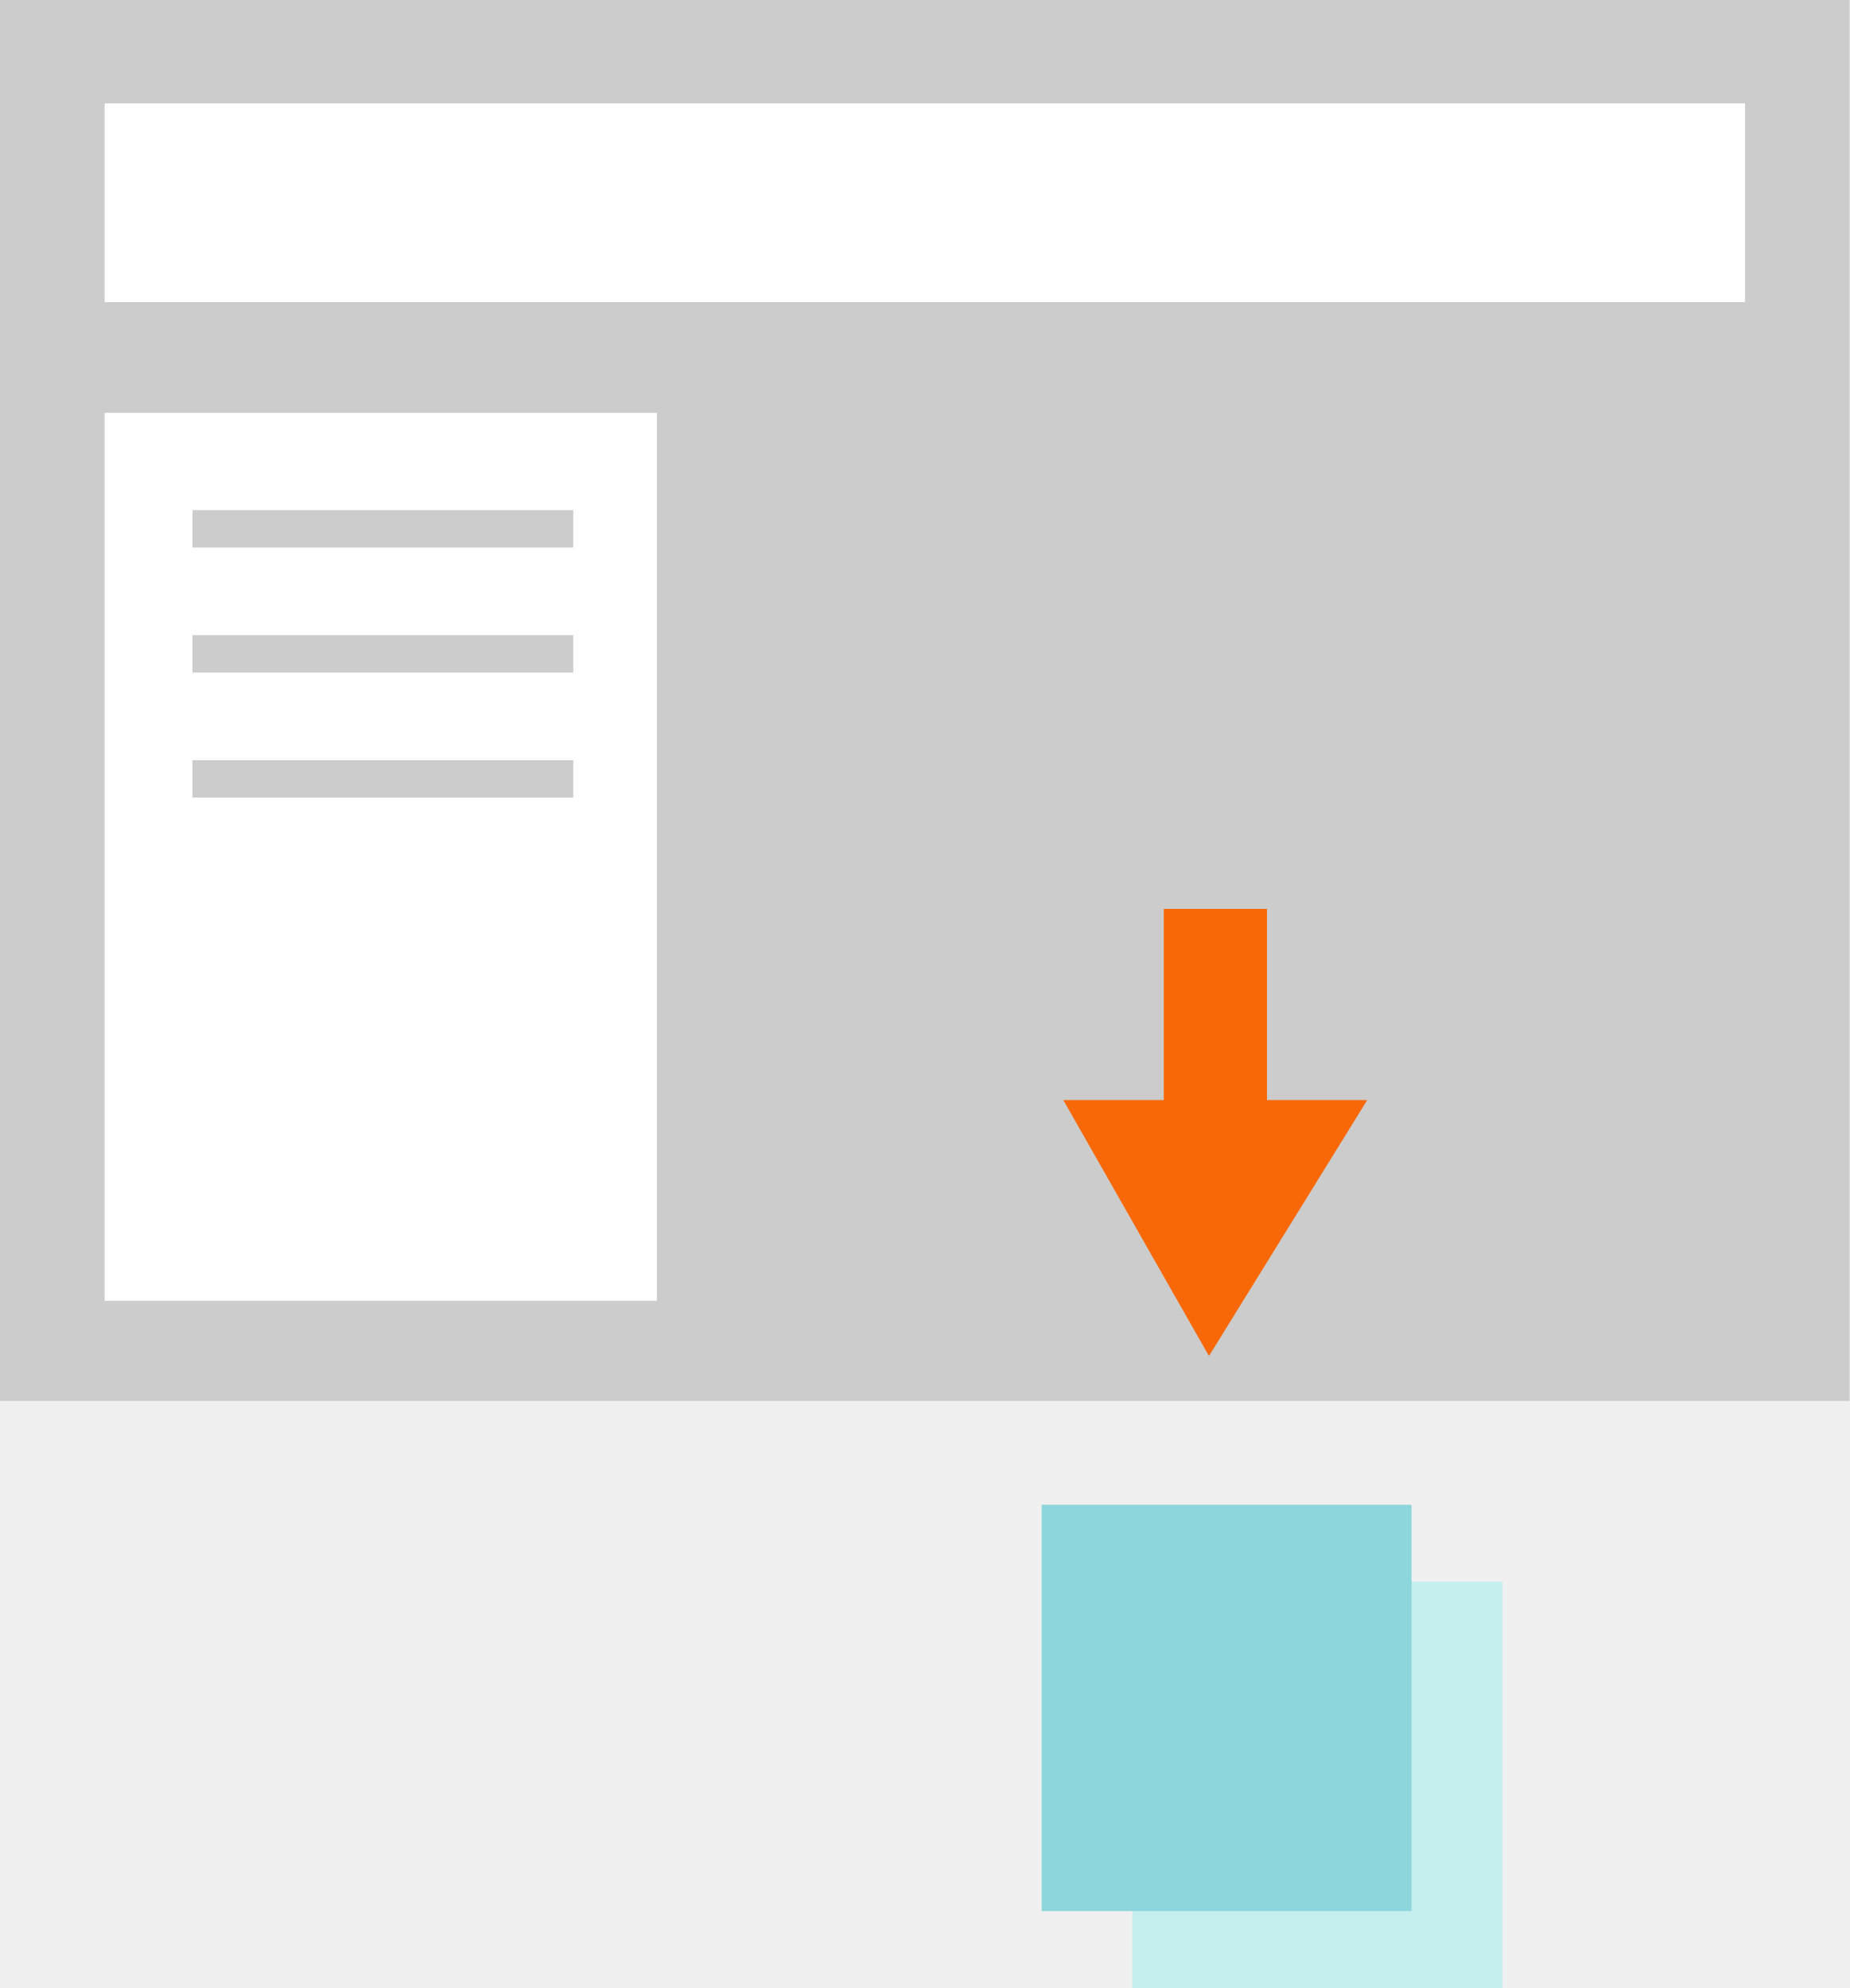
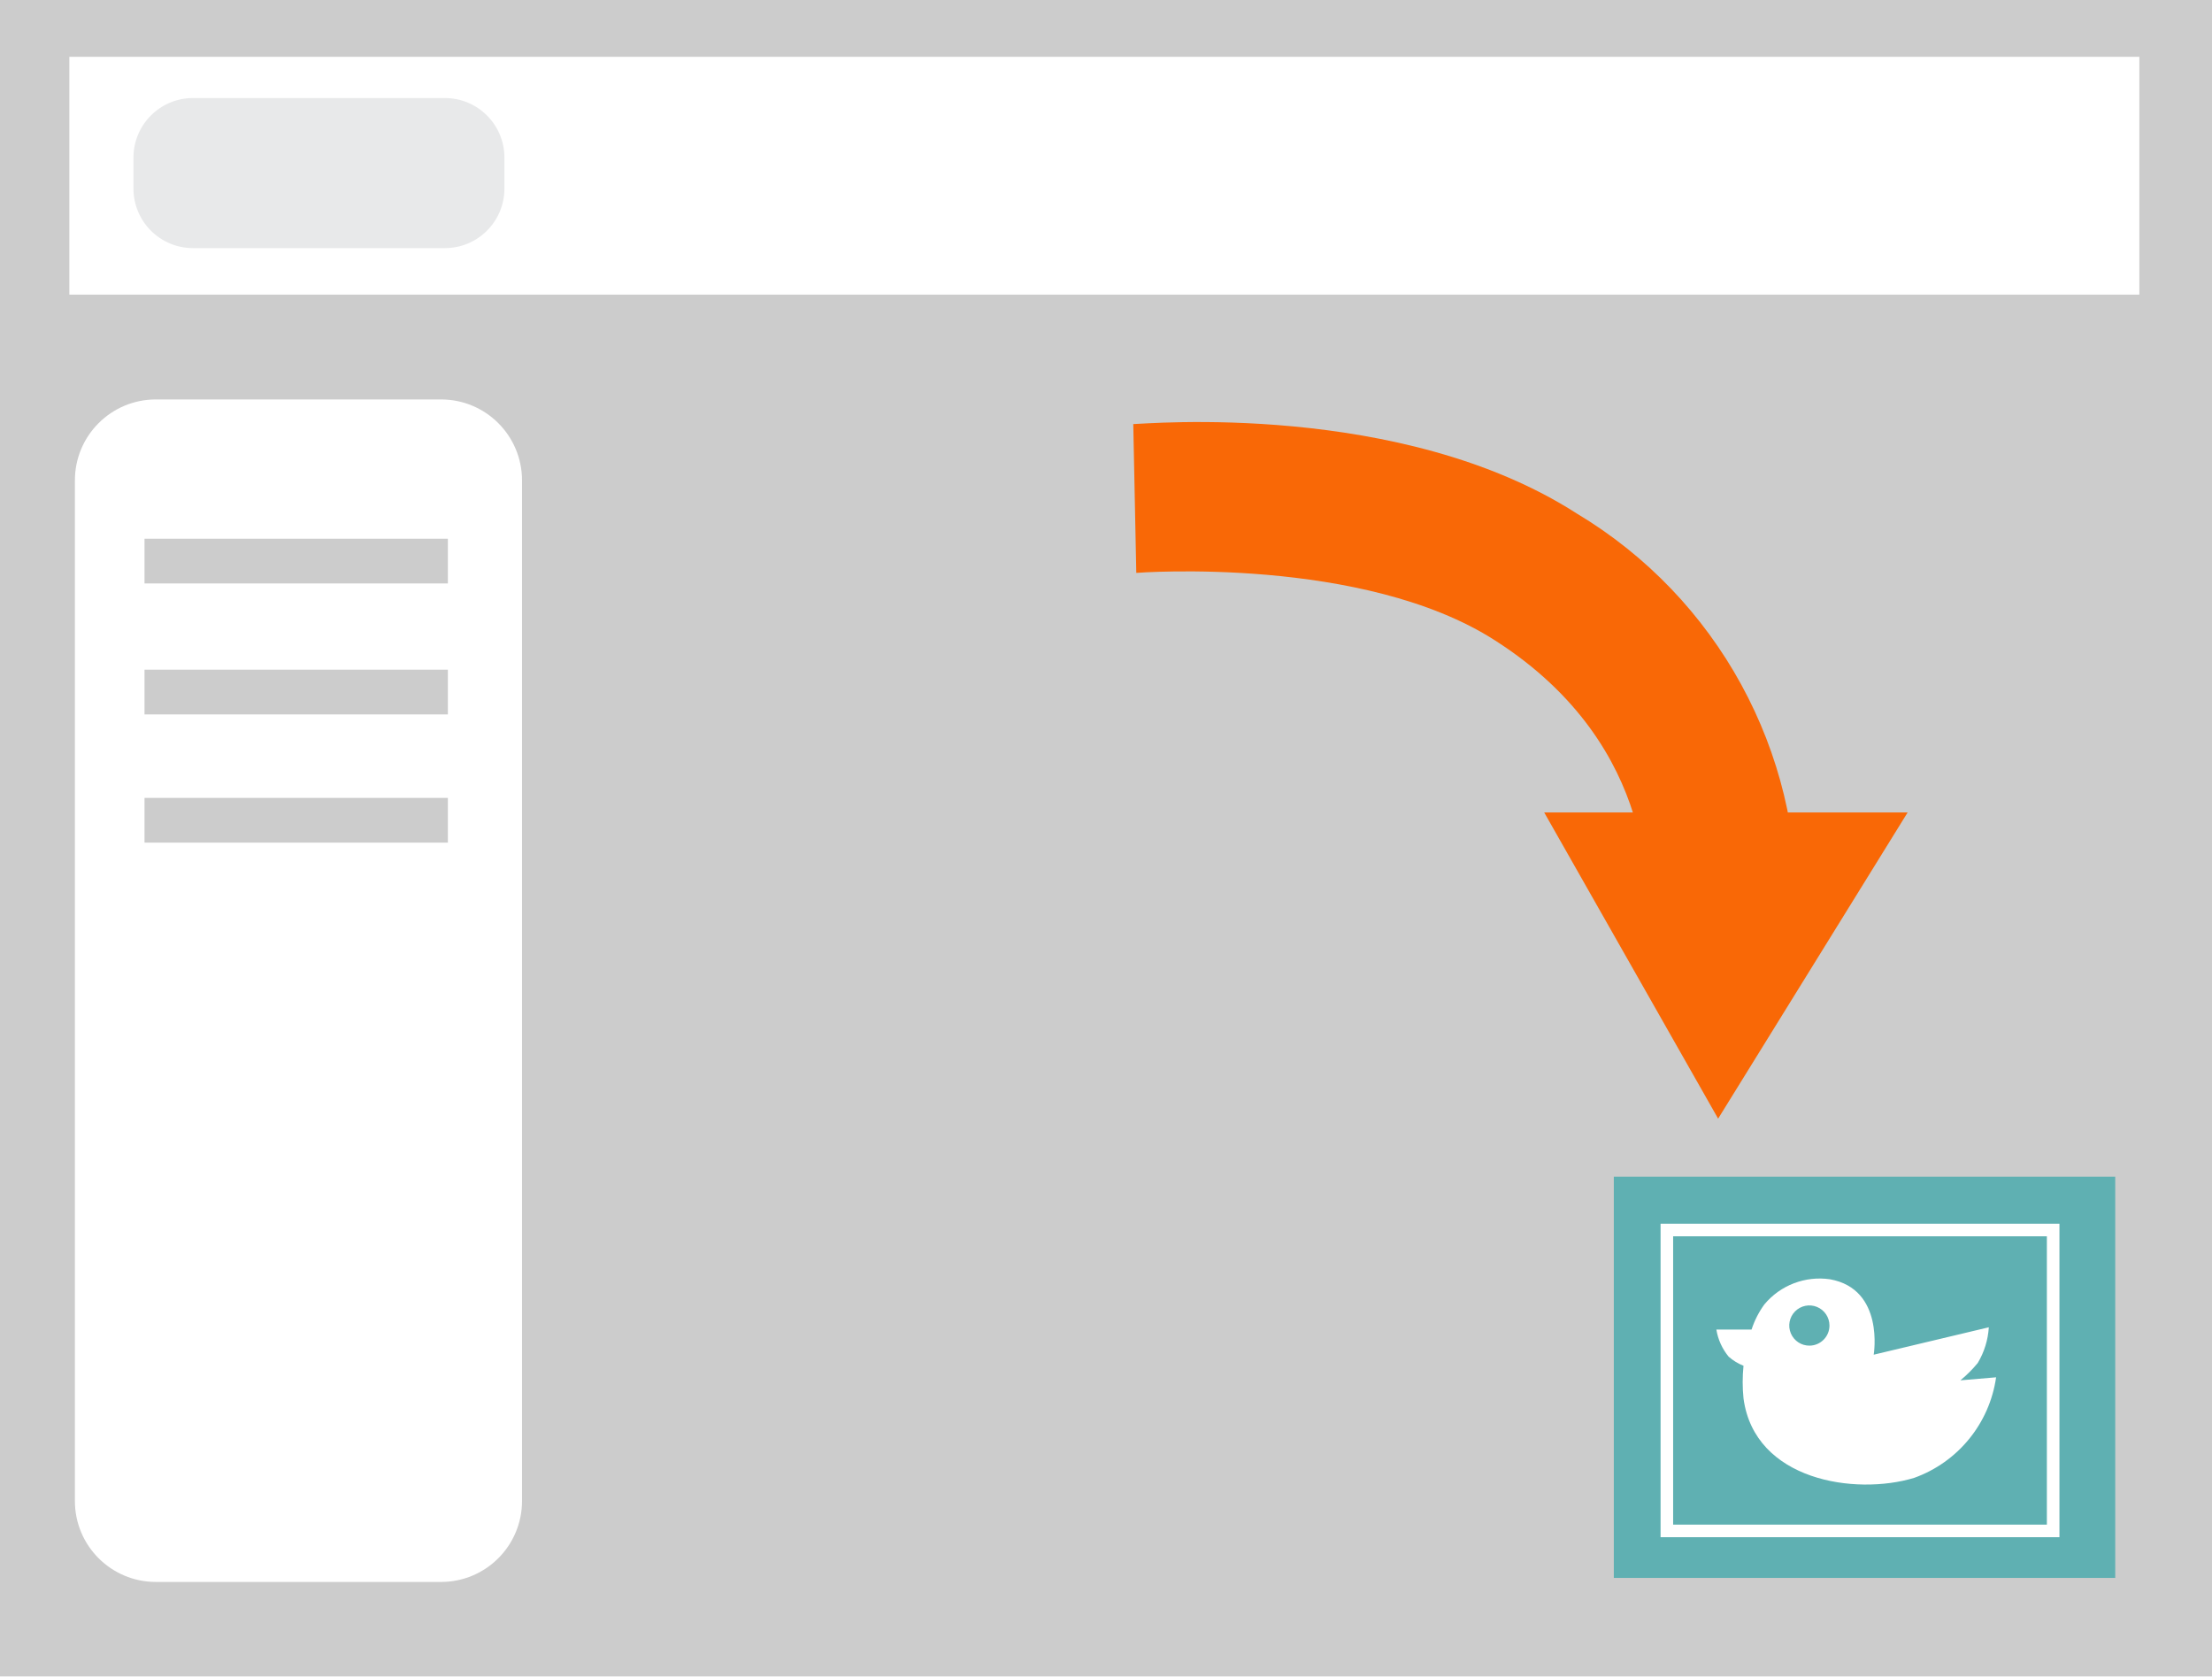
- <svg xmlns="http://www.w3.org/2000/svg" viewBox="0 0 88.01 94.62">
+ <svg xmlns="http://www.w3.org/2000/svg" viewBox="0 0 88.01 66.68">
  <defs>
-     <style>.cls-1{fill:#c5eeef;}.cls-2{fill:#8dd6db;}.cls-3{fill:#ccc;}.cls-4{fill:#fff;}.cls-5{fill:#f96806;}</style>
+     <style>.cls-1{fill:#ccc;}.cls-2{fill:#fff;}.cls-3{fill:#e8e9ea;}.cls-4{fill:#5fb0b2;}.cls-5{fill:none;stroke:#fff;stroke-miterlimit:10;stroke-width:0.5px;}.cls-6{fill:#f96806;}</style>
  </defs>
  <g id="レイヤー_2" data-name="レイヤー 2">
    <g id="レイヤー_1-2" data-name="レイヤー 1">
-       <rect class="cls-1" x="53.89" y="75.28" width="17.6" height="19.34" />
-       <rect class="cls-2" x="49.57" y="71.62" width="17.6" height="19.34" />
-       <rect class="cls-3" width="88.01" height="66.68" />
-       <rect class="cls-4" x="4.98" y="4.92" width="78.06" height="9.46" />
-       <rect class="cls-4" x="4.98" y="19.65" width="26.28" height="42.26" />
-       <rect class="cls-3" x="9.16" y="24.28" width="18.12" height="1.78" />
-       <rect class="cls-3" x="9.16" y="30.23" width="18.12" height="1.78" />
-       <rect class="cls-3" x="9.16" y="36.18" width="18.12" height="1.78" />
+       <rect class="cls-1" width="88.01" height="66.68" />
+       <rect class="cls-2" x="2.76" y="2.26" width="82.36" height="9.46" />
+       <rect class="cls-3" x="5.31" y="3.9" width="14.76" height="5.97" rx="2.37" />
+       <rect class="cls-2" x="2.98" y="15.89" width="17.79" height="47.04" rx="3.22" />
+       <rect class="cls-1" x="5.75" y="21.43" width="12.07" height="1.78" />
+       <rect class="cls-1" x="5.75" y="26.64" width="12.07" height="1.78" />
+       <rect class="cls-1" x="5.75" y="31.74" width="12.07" height="1.78" />
+       <rect class="cls-4" x="64.21" y="46.81" width="19.95" height="15.96" />
+       <rect class="cls-5" x="66.32" y="48.93" width="15.37" height="11.97" />
+       <path class="cls-2" d="M78,54.91a5.07,5.07,0,0,0,.69-.69,3.14,3.14,0,0,0,.44-1.42l-4.58,1.09s.44-2.61-1.74-3a2.86,2.86,0,0,0-2.61,1,3.57,3.57,0,0,0-.51,1h-1.4a2.26,2.26,0,0,0,.49,1.08,2,2,0,0,0,.59.36,6.38,6.38,0,0,0,0,1.3c.44,3.27,4.45,3.87,6.79,3.16a5,5,0,0,0,3.26-4ZM72,53.53a.8.8,0,1,1,.79-.8A.8.8,0,0,1,72,53.53Z" />
    </g>
    <g id="レイヤー_2-2" data-name="レイヤー 2">
-       <polygon class="cls-5" points="55.38 43.26 55.38 52.36 50.6 52.36 57.53 64.54 65.06 52.36 60.29 52.36 60.29 43.26 55.38 43.26" />
+       <path class="cls-6" d="M65.49,36.33v0c0-.27.68-6.58-6-10.85-5.24-3.37-14.2-2.7-14.28-2.69l-.12-5.92c.44,0,10.65-.94,17.65,3.56A18,18,0,0,1,71.48,36.4S65.49,36.33,65.49,36.33Z" />
+       <polygon class="cls-6" points="61.44 32.32 68.36 44.5 75.9 32.32 61.44 32.32" />
    </g>
  </g>
</svg>
